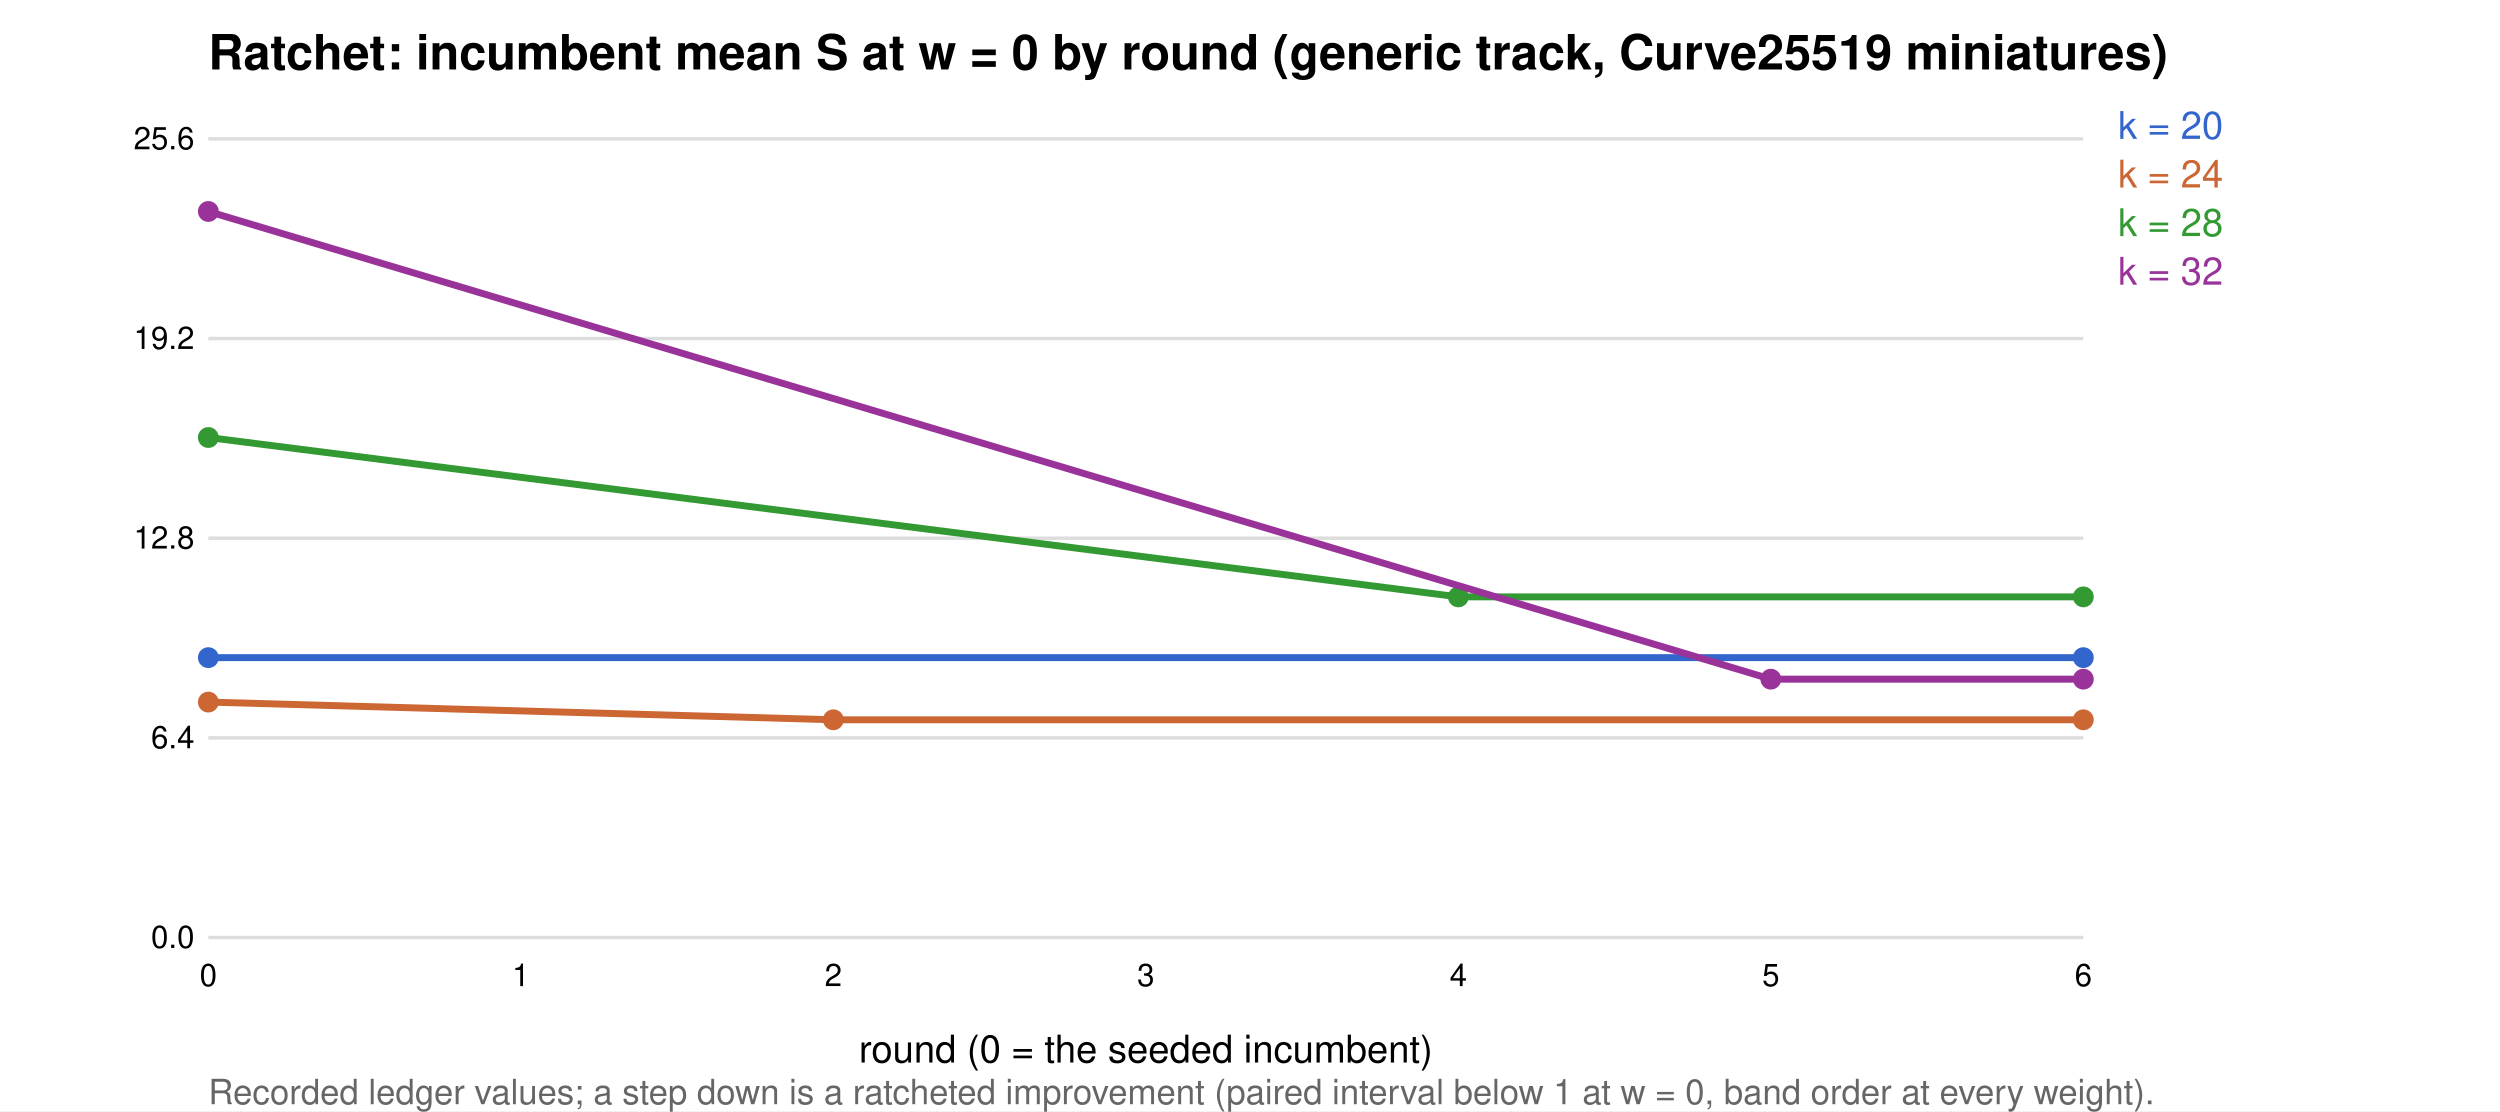
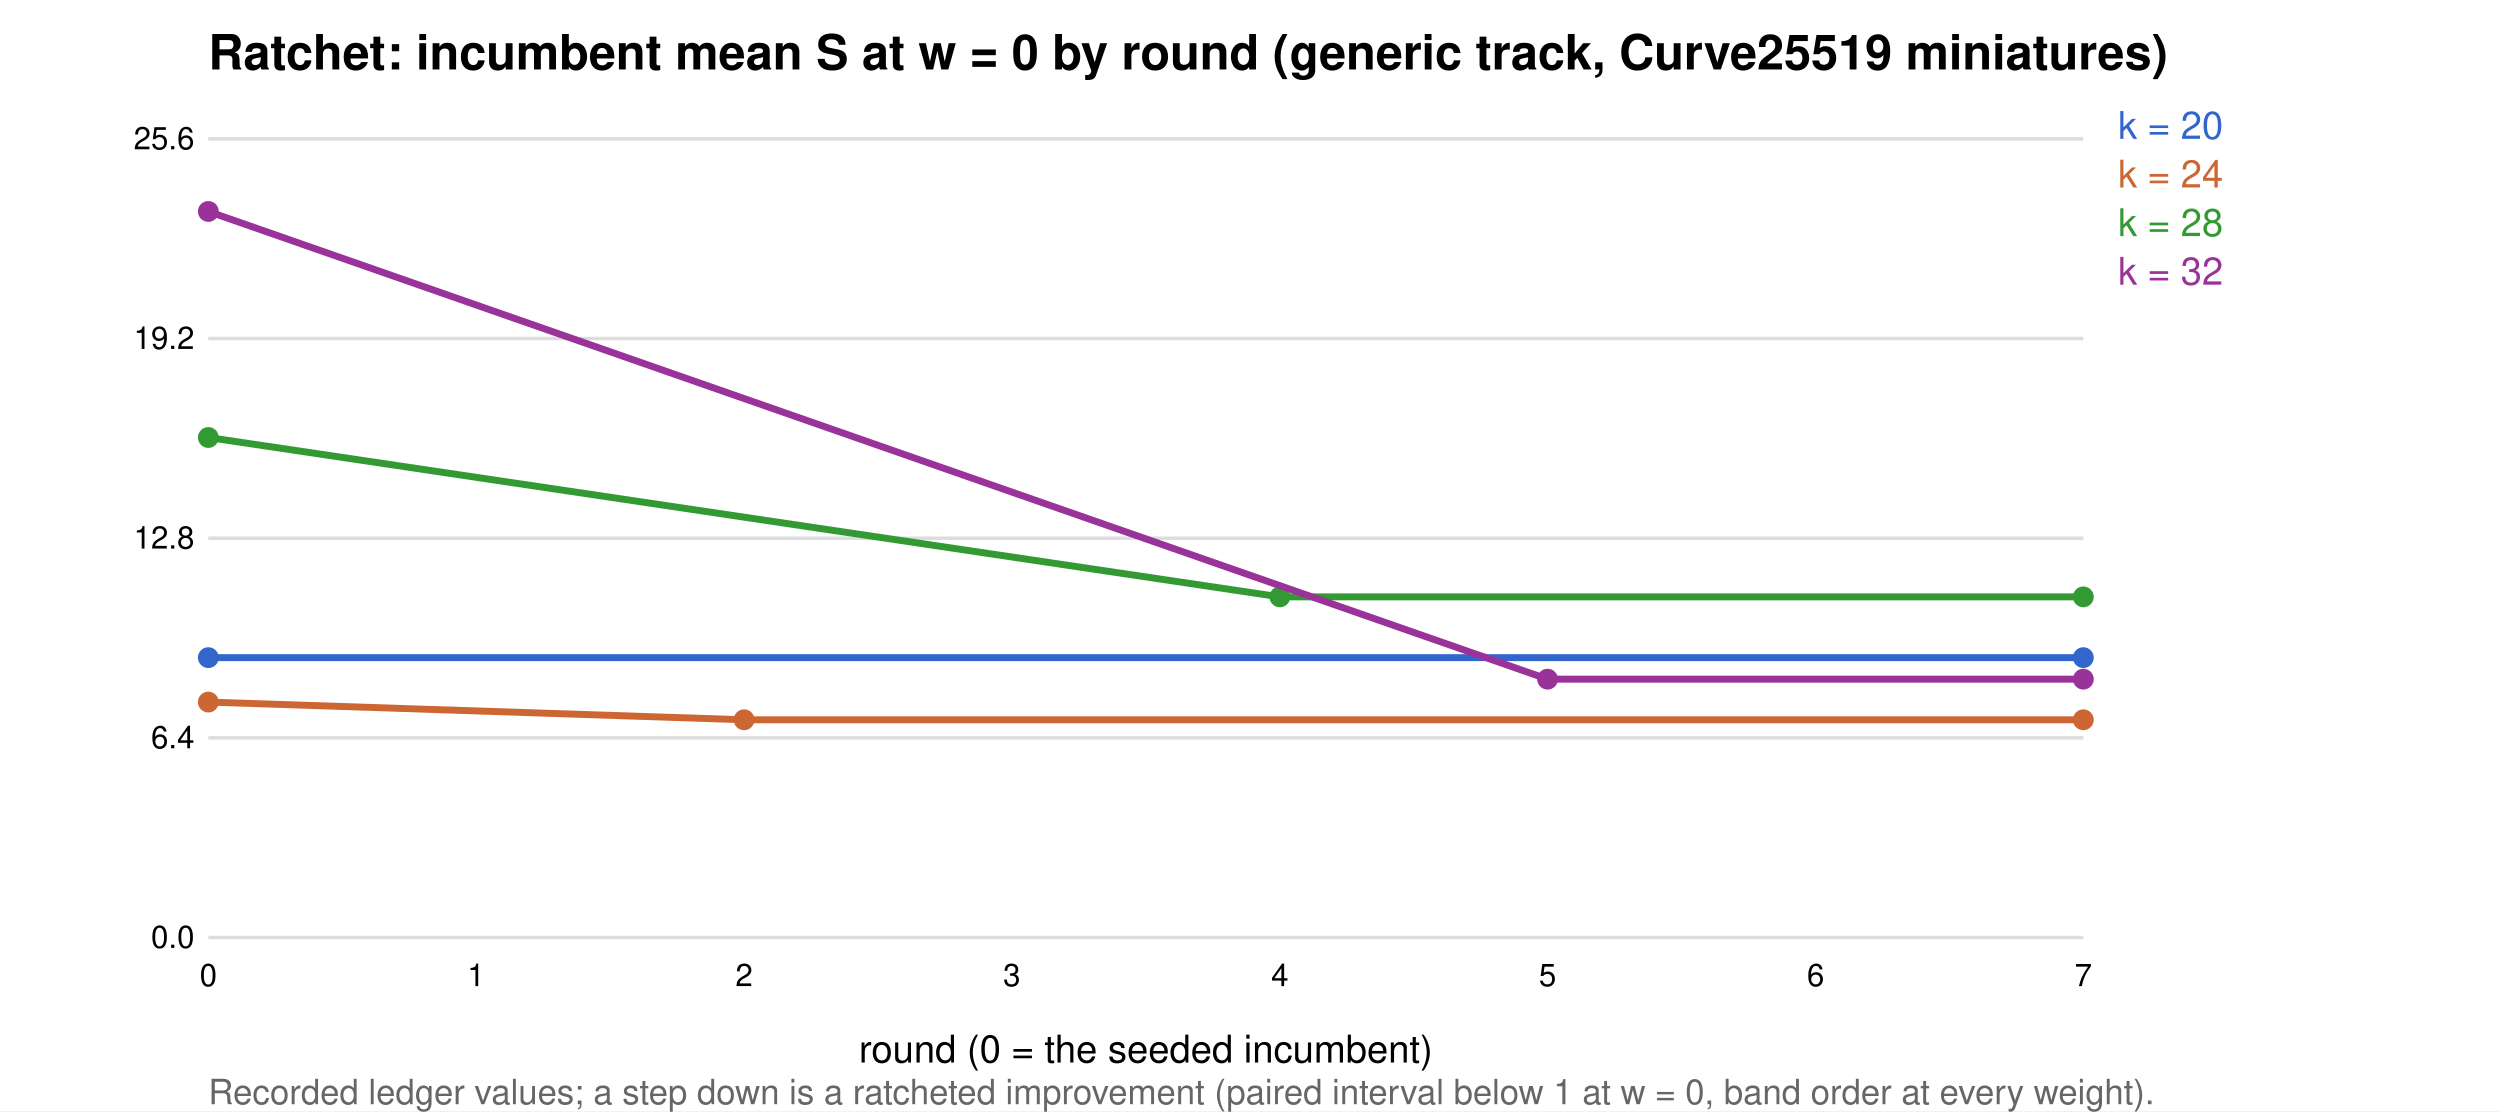
<svg xmlns="http://www.w3.org/2000/svg" width="720" height="320" viewBox="0 0 720 320" font-family="Helvetica,Arial,sans-serif" font-size="11">
  <rect width="100%" height="100%" fill="white" />
  <text x="60" y="20" font-size="14" font-weight="bold">Ratchet: incumbent mean S at w = 0 by round (generic track, Curve25519 miniatures)</text>
  <line x1="60" x2="600" y1="270.0" y2="270.0" stroke="#ddd" />
  <text x="56" y="273.0" text-anchor="end" font-size="9">0.0</text>
  <line x1="60" x2="600" y1="212.5" y2="212.5" stroke="#ddd" />
  <text x="56" y="215.5" text-anchor="end" font-size="9">6.4</text>
  <line x1="60" x2="600" y1="155.0" y2="155.0" stroke="#ddd" />
  <text x="56" y="158.0" text-anchor="end" font-size="9">12.8</text>
  <line x1="60" x2="600" y1="97.5" y2="97.5" stroke="#ddd" />
  <text x="56" y="100.5" text-anchor="end" font-size="9">19.2</text>
  <line x1="60" x2="600" y1="40.0" y2="40.0" stroke="#ddd" />
  <text x="56" y="43.0" text-anchor="end" font-size="9">25.6</text>
  <polyline fill="none" stroke="#36c" stroke-width="2" points="60.0,189.4 600.0,189.4" />
  <circle cx="60.0" cy="189.4" r="3" fill="#36c" />
  <circle cx="600.0" cy="189.4" r="3" fill="#36c" />
  <text x="610" y="40" fill="#36c">k = 20</text>
-   <polyline fill="none" stroke="#c63" stroke-width="2" points="60.0,202.2 240.0,207.3 600.0,207.3" />
+   <polyline fill="none" stroke="#c63" stroke-width="2" points="60.0,202.2 214.3,207.3 600.0,207.3" />
  <circle cx="60.0" cy="202.2" r="3" fill="#c63" />
-   <circle cx="240.0" cy="207.3" r="3" fill="#c63" />
+   <circle cx="214.3" cy="207.3" r="3" fill="#c63" />
  <circle cx="600.0" cy="207.3" r="3" fill="#c63" />
  <text x="610" y="54" fill="#c63">k = 24</text>
-   <polyline fill="none" stroke="#393" stroke-width="2" points="60.0,126.0 420.0,171.9 600.0,171.9" />
+   <polyline fill="none" stroke="#393" stroke-width="2" points="60.0,126.0 368.6,171.9 600.0,171.9" />
  <circle cx="60.0" cy="126.0" r="3" fill="#393" />
-   <circle cx="420.0" cy="171.9" r="3" fill="#393" />
+   <circle cx="368.6" cy="171.9" r="3" fill="#393" />
  <circle cx="600.0" cy="171.9" r="3" fill="#393" />
  <text x="610" y="68" fill="#393">k = 28</text>
-   <polyline fill="none" stroke="#939" stroke-width="2" points="60.0,60.9 510.0,195.6 600.0,195.6" />
+   <polyline fill="none" stroke="#939" stroke-width="2" points="60.0,60.9 445.7,195.6 600.0,195.6" />
  <circle cx="60.0" cy="60.9" r="3" fill="#939" />
-   <circle cx="510.0" cy="195.6" r="3" fill="#939" />
+   <circle cx="445.7" cy="195.6" r="3" fill="#939" />
  <circle cx="600.0" cy="195.6" r="3" fill="#939" />
  <text x="610" y="82" fill="#939">k = 32</text>
  <text x="60.0" y="284" text-anchor="middle" font-size="9">0</text>
-   <text x="150.0" y="284" text-anchor="middle" font-size="9">1</text>
-   <text x="240.0" y="284" text-anchor="middle" font-size="9">2</text>
-   <text x="330.0" y="284" text-anchor="middle" font-size="9">3</text>
-   <text x="420.0" y="284" text-anchor="middle" font-size="9">4</text>
-   <text x="510.0" y="284" text-anchor="middle" font-size="9">5</text>
-   <text x="600.0" y="284" text-anchor="middle" font-size="9">6</text>
+   <text x="137.1" y="284" text-anchor="middle" font-size="9">1</text>
+   <text x="214.3" y="284" text-anchor="middle" font-size="9">2</text>
+   <text x="291.4" y="284" text-anchor="middle" font-size="9">3</text>
+   <text x="368.6" y="284" text-anchor="middle" font-size="9">4</text>
+   <text x="445.7" y="284" text-anchor="middle" font-size="9">5</text>
+   <text x="522.9" y="284" text-anchor="middle" font-size="9">6</text>
+   <text x="600.0" y="284" text-anchor="middle" font-size="9">7</text>
  <text x="330" y="306" text-anchor="middle">round (0 = the seeded incumbent)</text>
  <text x="60" y="318" font-size="10" fill="#666">Recorded ledger values; a step down is a ratcheted improvement (paired interval below 1 at w = 0, band order at every weight).</text>
</svg>
